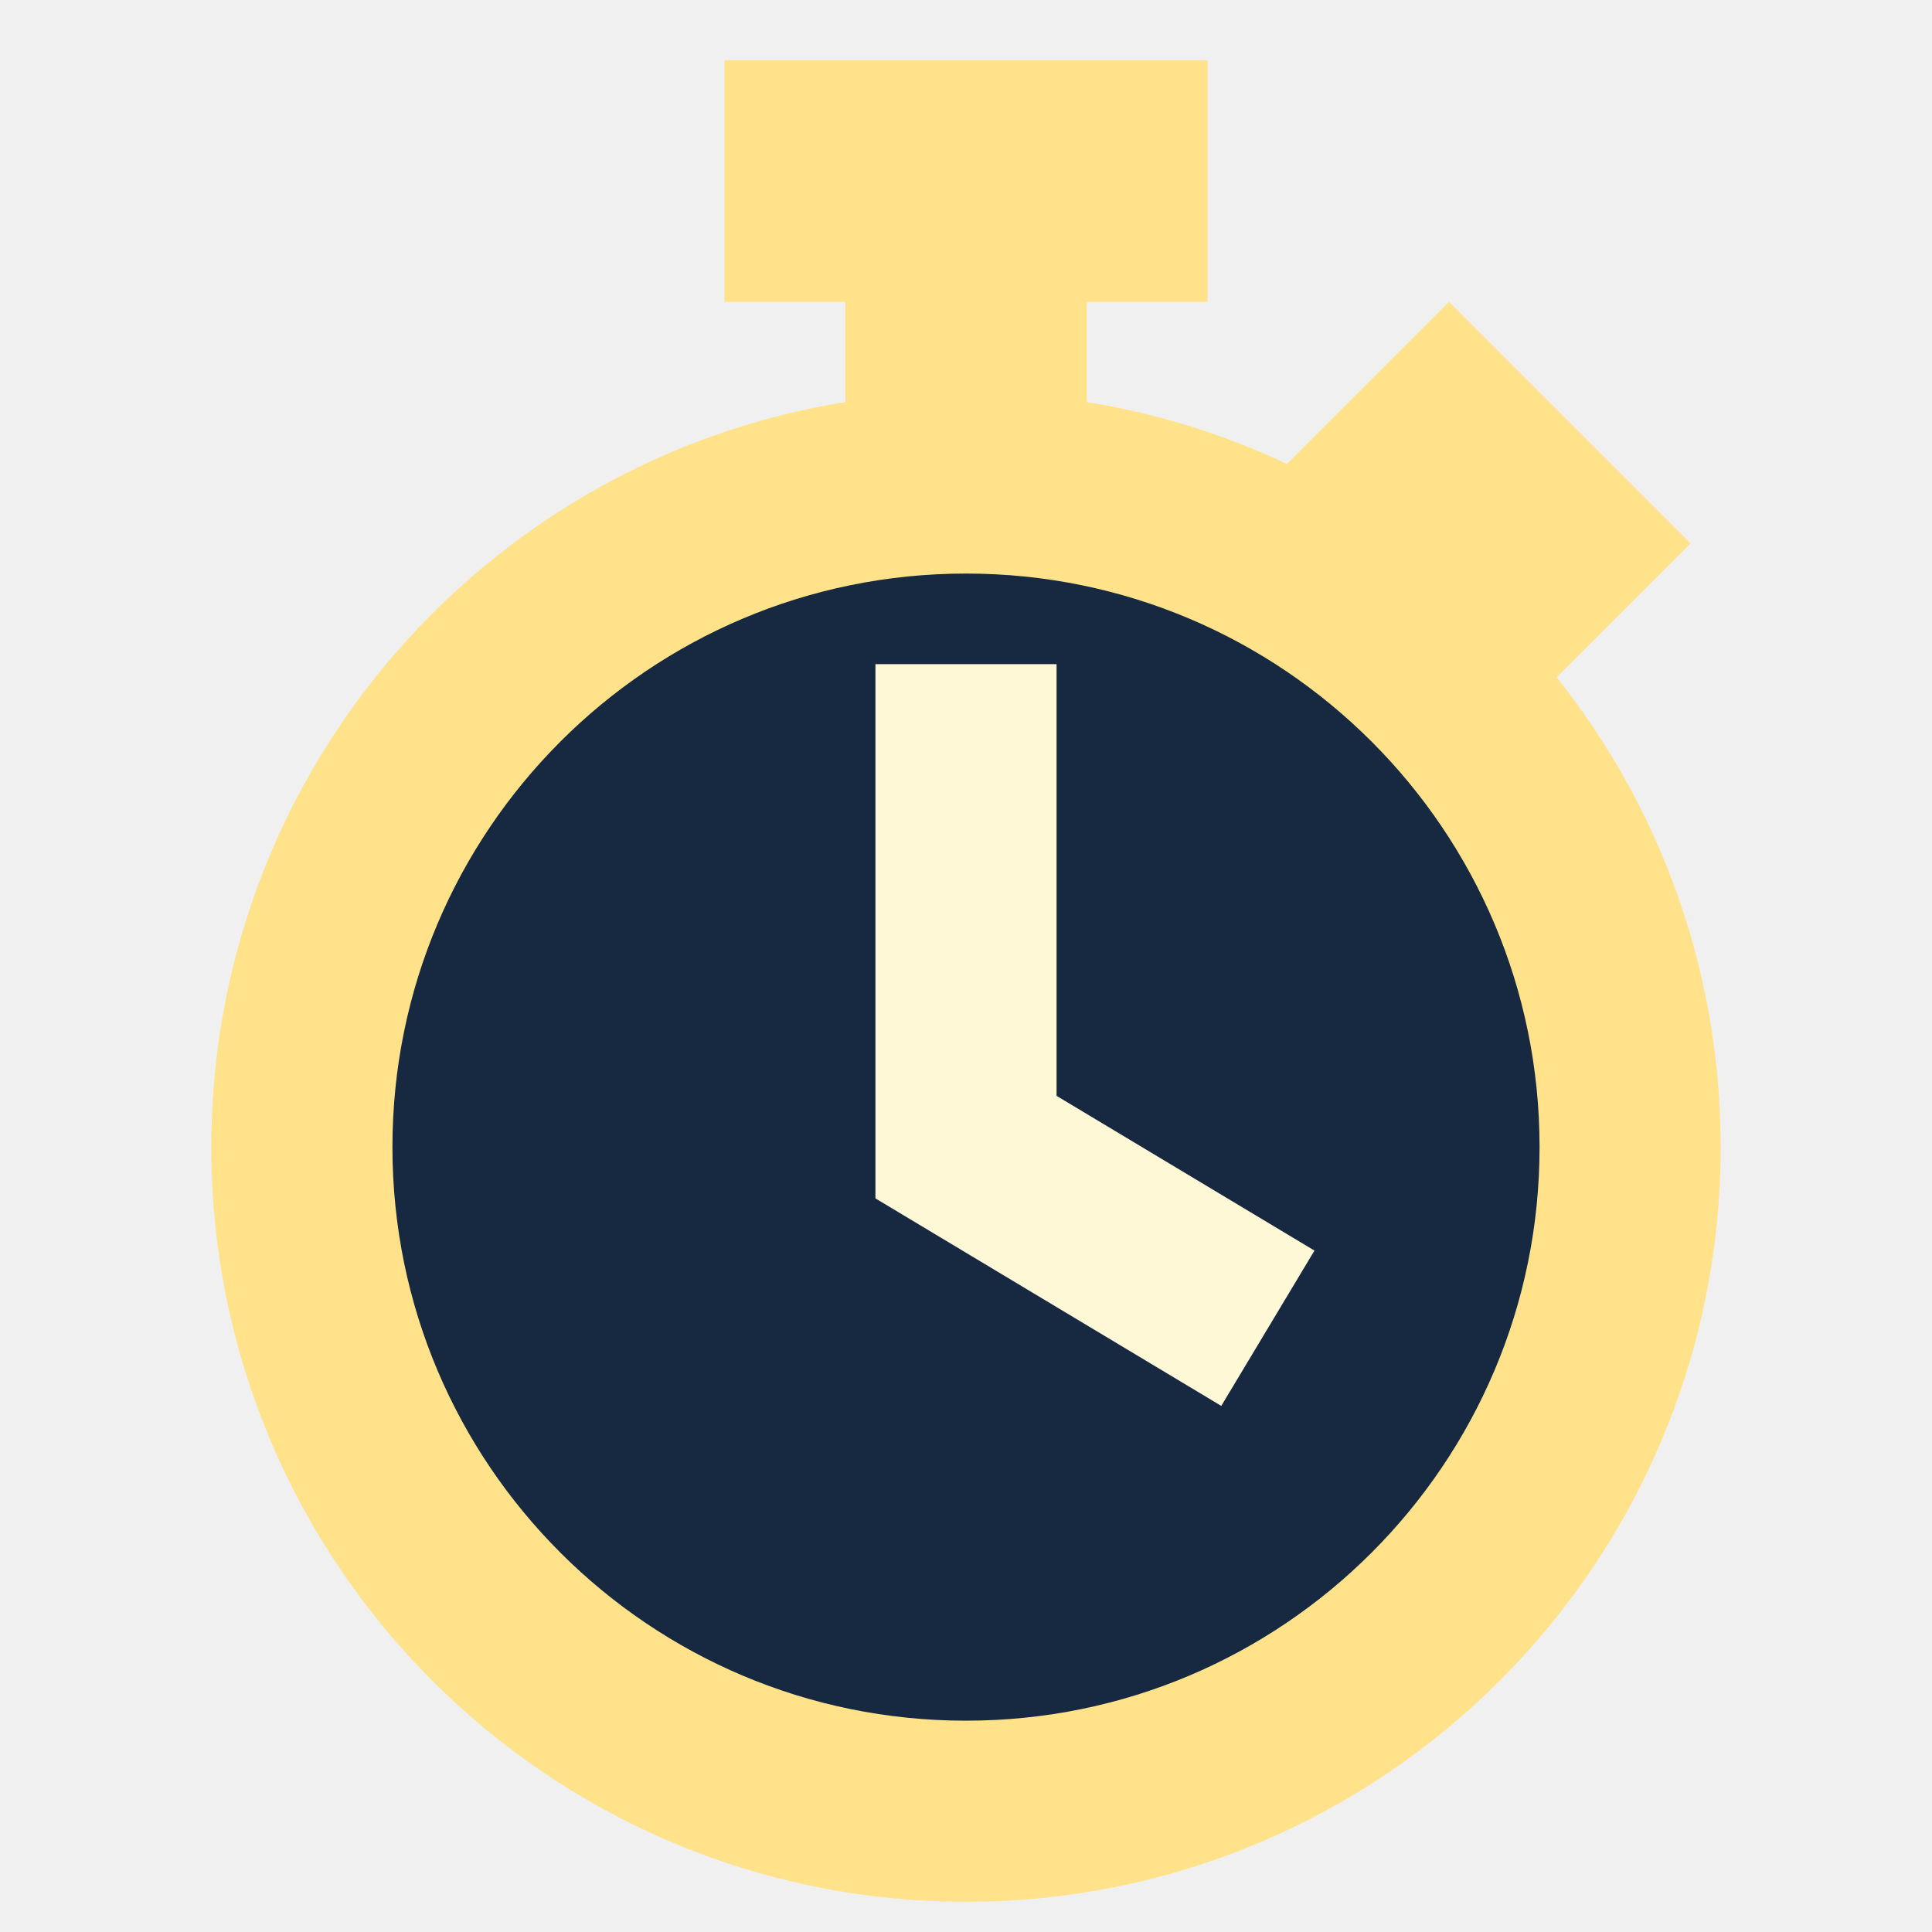
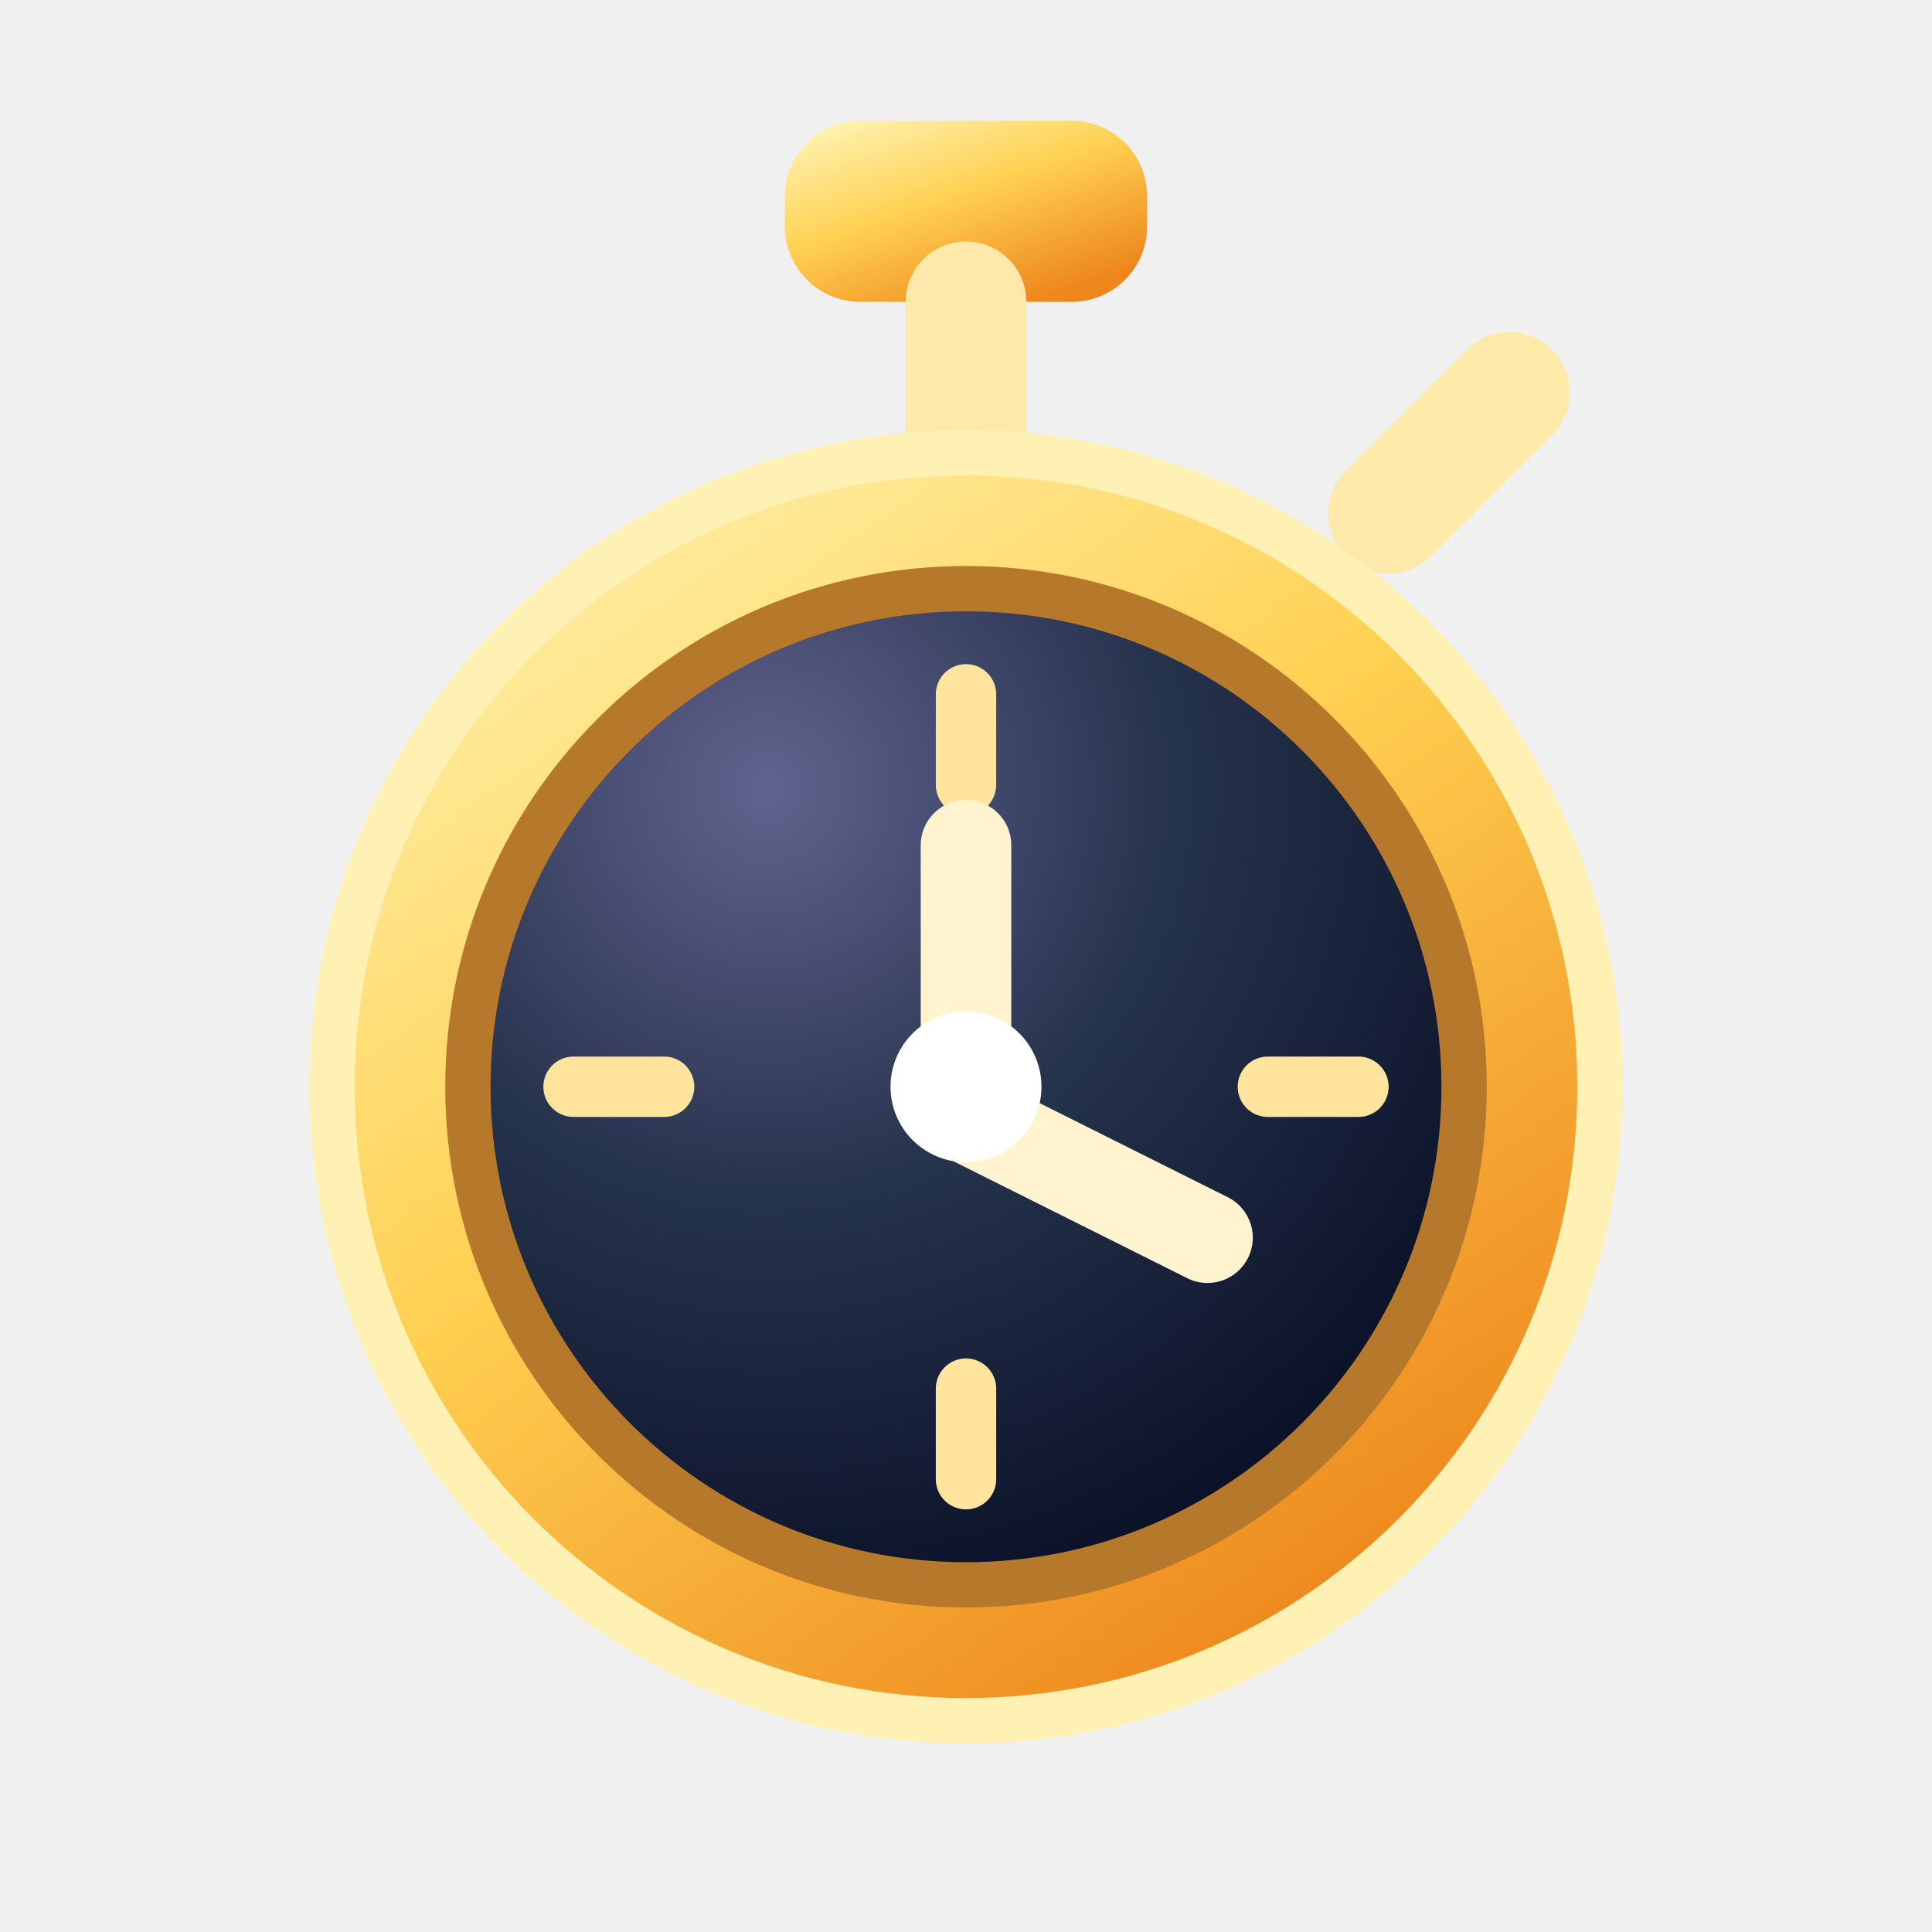
- <svg xmlns="http://www.w3.org/2000/svg" viewBox="0 0 32 32">
-   <path fill="#ffe28a" d="M12 1h8v4h-2v3h-4V5h-2zM24 5l4 4-3 3-4-4z" />
-   <circle cx="16" cy="19" r="11" fill="#172841" stroke="#ffe28a" stroke-width="3" />
-   <path fill="none" stroke="#fff8d6" stroke-width="3" d="M16 11v8l5 3" />
+ <svg xmlns="http://www.w3.org/2000/svg" width="128" height="128" viewBox="0 0 32 32" fill="none" stroke-linecap="round" stroke-linejoin="round">
+   <defs>
+     <radialGradient id="body" cx=".3" cy=".2" r=".85">
+       <stop stop-color="#62628e" />
+       <stop offset=".48" stop-color="#26334d" />
+       <stop offset="1" stop-color="#0a1127" />
+     </radialGradient>
+     <linearGradient id="gold" x1="0" y1="0" x2=".7" y2="1">
+       <stop offset="0" stop-color="#fff7bf" />
+       <stop offset="0.5" stop-color="#ffd051" />
+       <stop offset="1" stop-color="#ed861b" />
+     </linearGradient>
+   </defs>
+   <g transform="scale(.5)">
+     <rect x="26" y="4" width="12" height="6" rx="2.5" fill="url(#gold)" />
+     <path d="M32 10v5m14 2 4-4" stroke="#ffe9aa" stroke-width="4" />
+     <circle cx="32" cy="36" r="21" fill="url(#gold)" stroke="#fff0b4" stroke-width="1.5" />
+     <circle cx="32" cy="36" r="16.5" fill="url(#body)" stroke="#b6782a" stroke-width="1.5" />
+     <path d="M32 23v3m13 10h-3M32 49v-3M19 36h3" stroke="#ffe49e" stroke-width="2" />
+     <path d="M32 28v9l8 4" fill="none" stroke="#fff4cf" stroke-width="3" />
+     <circle cx="32" cy="36" r="2.5" fill="#fff" />
+   </g>
</svg>
